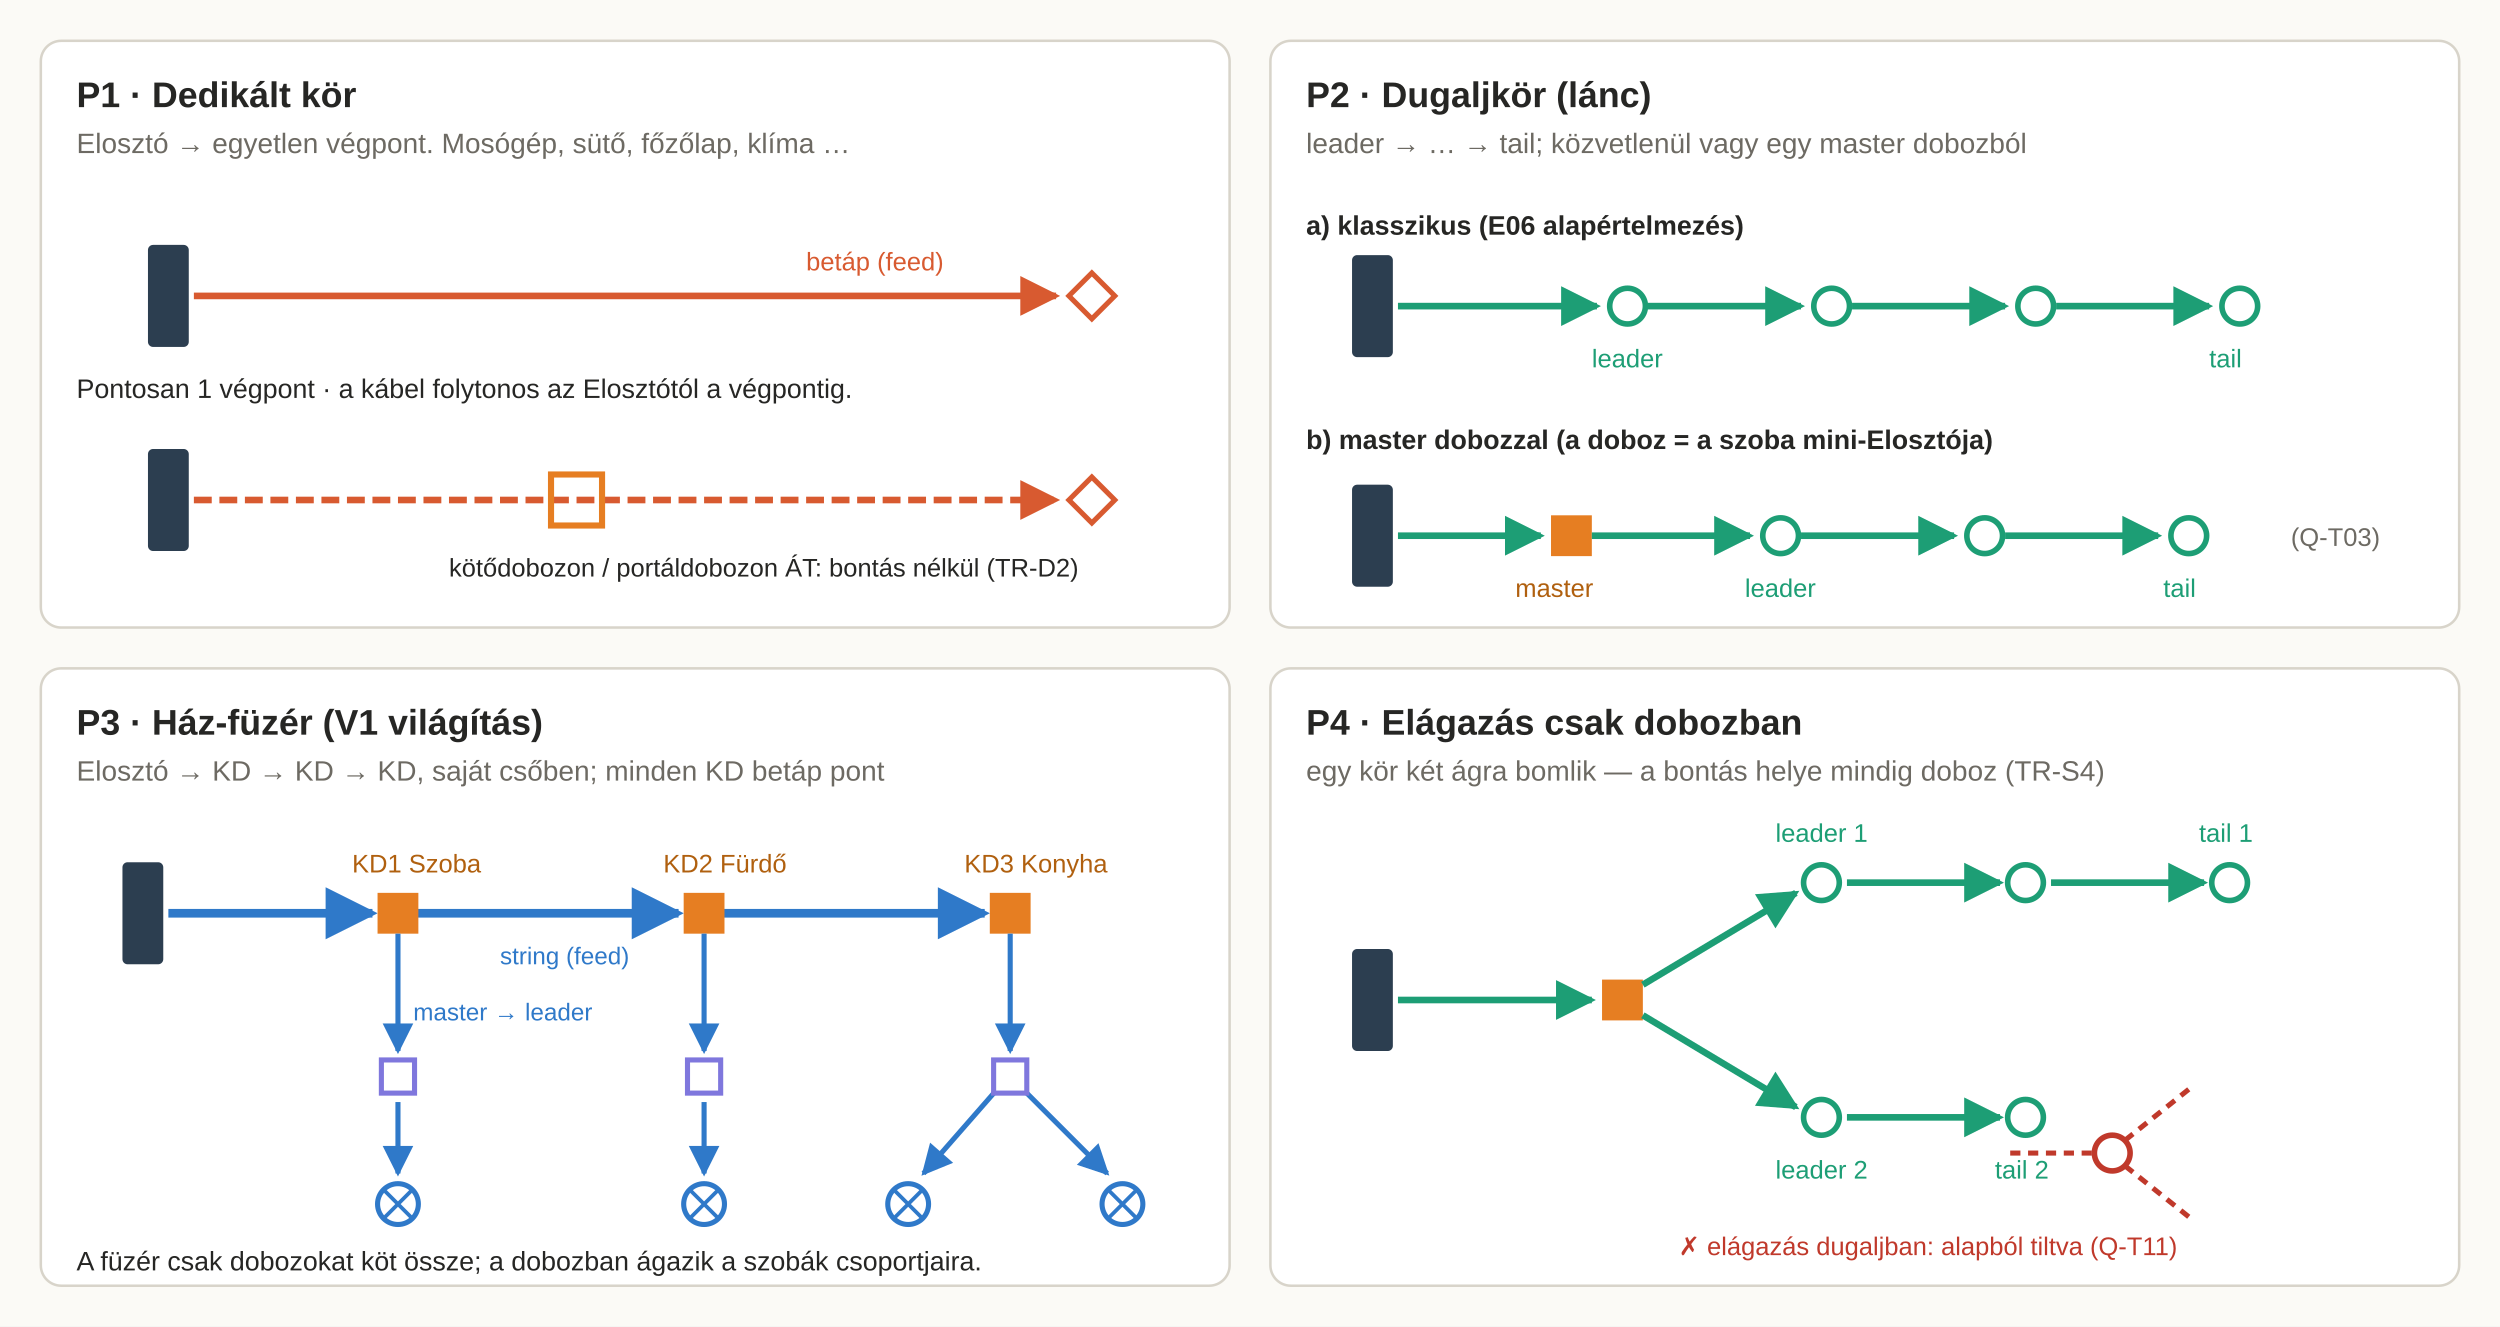
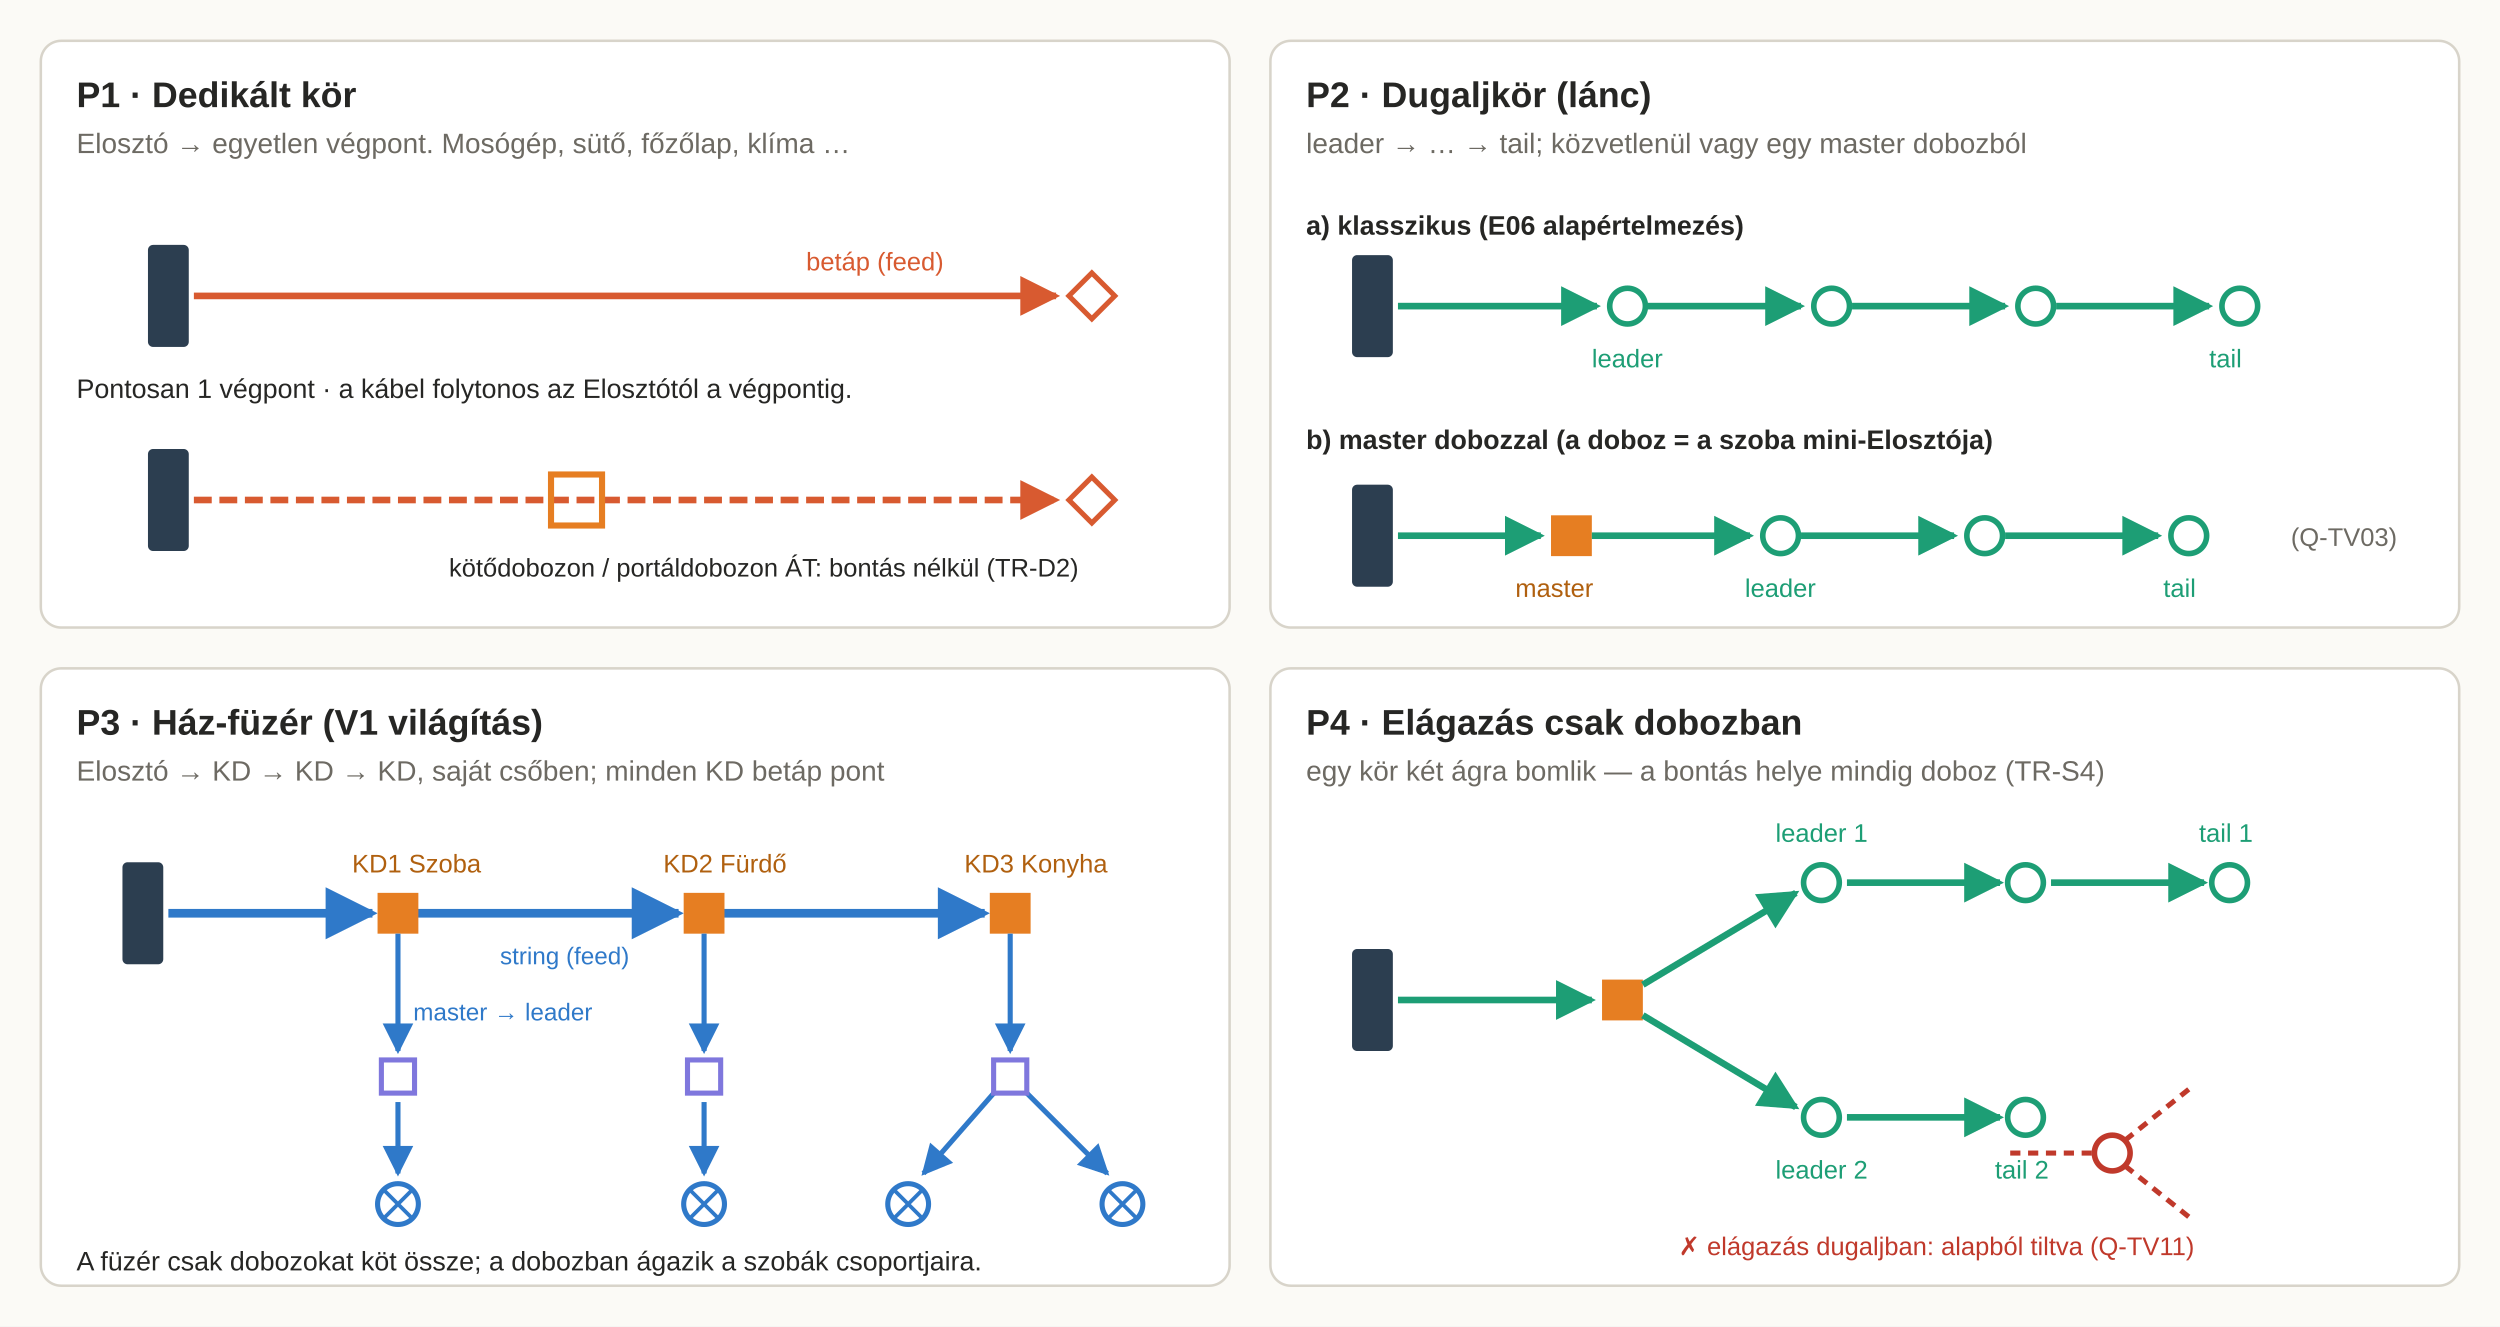
<svg xmlns="http://www.w3.org/2000/svg" viewBox="0 0 980 520" width="980" height="520" font-family="Segoe UI,Arial,sans-serif">
  <defs>
    <g id="B">
      <rect x="-8" y="-20" width="16" height="40" rx="2" fill="#2c3e50" />
    </g>
    <g id="soc">
      <circle r="7" fill="#fff" stroke="#1d9e75" stroke-width="2.2" />
    </g>
    <g id="lmp">
      <circle r="8" fill="#fff" stroke="#2f79c9" stroke-width="2" />
      <path d="M-5.6,-5.6 L5.6,5.6 M5.6,-5.6 L-5.6,5.6" stroke="#2f79c9" stroke-width="1.5" />
    </g>
    <g id="swi">
      <rect x="-6.5" y="-6.5" width="13" height="13" fill="#fff" stroke="#7f77dd" stroke-width="2" />
    </g>
    <g id="ded">
      <path d="M0,-9 l9,9 l-9,9 l-9,-9 z" fill="#fff" stroke="#d85a30" stroke-width="2" />
    </g>
    <g id="kd">
      <rect x="-8" y="-8" width="16" height="16" fill="#e67e22" />
    </g>
    <marker id="g" viewBox="0 0 10 10" refX="9" refY="5" markerWidth="6" markerHeight="6" orient="auto">
      <path d="M0,0 L10,5 L0,10 z" fill="#1d9e75" />
    </marker>
    <marker id="b" viewBox="0 0 10 10" refX="9" refY="5" markerWidth="6" markerHeight="6" orient="auto">
      <path d="M0,0 L10,5 L0,10 z" fill="#2f79c9" />
    </marker>
    <marker id="r" viewBox="0 0 10 10" refX="9" refY="5" markerWidth="6" markerHeight="6" orient="auto">
      <path d="M0,0 L10,5 L0,10 z" fill="#d85a30" />
    </marker>
  </defs>
  <rect width="980" height="520" fill="#fbfaf6" />
  <g transform="translate(16,16)">
    <rect width="466" height="230" rx="8" fill="#fff" stroke="#d8d4ca" />
    <text x="14" y="26" font-size="14" font-weight="700" fill="#262624">P1 · Dedikált kör</text>
    <text x="14" y="44" font-size="11" fill="#6d6a63">Elosztó → egyetlen végpont. Mosógép, sütő, főzőlap, klíma …</text>
    <use href="#B" x="50" y="100" />
    <path d="M60,100 H398" stroke="#d85a30" stroke-width="2.6" marker-end="url(#r)" />
    <use href="#ded" x="412" y="100" />
    <text x="300" y="90" font-size="10" fill="#d85a30">betáp (feed)</text>
    <use href="#B" x="50" y="180" />
    <path d="M60,180 H398" stroke="#d85a30" stroke-width="2.6" stroke-dasharray="7 3" marker-end="url(#r)" />
    <rect x="200" y="170" width="20" height="20" fill="none" stroke="#e67e22" stroke-width="2.4" />
    <use href="#ded" x="412" y="180" />
    <text x="160" y="210" font-size="10" fill="#262624">kötődobozon / portáldobozon ÁT: bontás nélkül (TR-D2)</text>
    <text x="14" y="140" font-size="10.5" fill="#262624">Pontosan 1 végpont · a kábel folytonos az Elosztótól a végpontig.</text>
  </g>
  <g transform="translate(498,16)">
    <rect width="466" height="230" rx="8" fill="#fff" stroke="#d8d4ca" />
    <text x="14" y="26" font-size="14" font-weight="700" fill="#262624">P2 · Dugaljkör (lánc)</text>
    <text x="14" y="44" font-size="11" fill="#6d6a63">leader → … → tail; közvetlenül vagy egy master dobozból</text>
    <text x="14" y="76" font-size="10.5" font-weight="600" fill="#262624">a) klasszikus (E06 alapértelmezés)</text>
    <use href="#B" x="40" y="104" />
    <path d="M50,104 H128" stroke="#1d9e75" stroke-width="2.6" marker-end="url(#g)" />
    <use href="#soc" x="140" y="104" />
    <path d="M148,104 H208" stroke="#1d9e75" stroke-width="2.6" marker-end="url(#g)" />
    <use href="#soc" x="220" y="104" />
    <path d="M228,104 H288" stroke="#1d9e75" stroke-width="2.6" marker-end="url(#g)" />
    <use href="#soc" x="300" y="104" />
    <path d="M308,104 H368" stroke="#1d9e75" stroke-width="2.6" marker-end="url(#g)" />
    <use href="#soc" x="380" y="104" />
    <g font-size="10" fill="#1d9e75">
      <text x="126" y="128">leader</text>
      <text x="368" y="128">tail</text>
    </g>
    <text x="14" y="160" font-size="10.5" font-weight="600" fill="#262624">b) master dobozzal (a doboz = a szoba mini-Elosztója)</text>
    <use href="#B" x="40" y="194" />
    <path d="M50,194 H106" stroke="#1d9e75" stroke-width="2.6" marker-end="url(#g)" />
    <use href="#kd" x="118" y="194" />
    <path d="M126,194 H188" stroke="#1d9e75" stroke-width="2.6" marker-end="url(#g)" />
    <use href="#soc" x="200" y="194" />
    <path d="M208,194 H268" stroke="#1d9e75" stroke-width="2.6" marker-end="url(#g)" />
    <use href="#soc" x="280" y="194" />
    <path d="M288,194 H348" stroke="#1d9e75" stroke-width="2.6" marker-end="url(#g)" />
    <use href="#soc" x="360" y="194" />
    <g font-size="10">
      <text x="96" y="218" fill="#b0600f">master</text>
      <text x="186" y="218" fill="#1d9e75">leader</text>
      <text x="350" y="218" fill="#1d9e75">tail</text>
    </g>
-     <text x="400" y="198" font-size="10" fill="#6d6a63">(Q-T03)</text>
+     <text x="400" y="198" font-size="10" fill="#6d6a63">(Q-TV03)</text>
  </g>
  <g transform="translate(16,262)">
    <rect width="466" height="242" rx="8" fill="#fff" stroke="#d8d4ca" />
    <text x="14" y="26" font-size="14" font-weight="700" fill="#262624">P3 · Ház-füzér (V1 világítás)</text>
    <text x="14" y="44" font-size="11" fill="#6d6a63">Elosztó → KD → KD → KD, saját csőben; minden KD betáp pont</text>
    <use href="#B" x="40" y="96" />
    <g stroke="#2f79c9" stroke-width="3.4" fill="none">
      <path d="M50,96 H130" marker-end="url(#b)" />
      <path d="M146,96 H250" marker-end="url(#b)" />
      <path d="M266,96 H370" marker-end="url(#b)" />
    </g>
    <use href="#kd" x="140" y="96" />
    <use href="#kd" x="260" y="96" />
    <use href="#kd" x="380" y="96" />
    <g font-size="10" fill="#b0600f">
      <text x="122" y="80">KD1 Szoba</text>
      <text x="244" y="80">KD2 Fürdő</text>
      <text x="362" y="80">KD3 Konyha</text>
    </g>
    <text x="180" y="116" font-size="9.5" fill="#2f79c9">string (feed)</text>
    <g stroke="#2f79c9" stroke-width="2" fill="none">
      <path d="M140,104 V150" marker-end="url(#b)" />
      <path d="M140,170 V198" marker-end="url(#b)" />
      <path d="M260,104 V150" marker-end="url(#b)" />
      <path d="M260,170 V198" marker-end="url(#b)" />
      <path d="M380,104 V150" marker-end="url(#b)" />
      <path d="M386,166 L418,198" marker-end="url(#b)" />
      <path d="M374,166 L346,198" marker-end="url(#b)" />
    </g>
    <use href="#swi" x="140" y="160" />
    <use href="#lmp" x="140" y="210" />
    <use href="#swi" x="260" y="160" />
    <use href="#lmp" x="260" y="210" />
    <use href="#swi" x="380" y="160" />
    <use href="#lmp" x="340" y="210" />
    <use href="#lmp" x="424" y="210" />
    <text x="146" y="138" font-size="9.5" fill="#2f79c9">master → leader</text>
    <text x="14" y="236" font-size="10.5" fill="#262624">A füzér csak dobozokat köt össze; a dobozban ágazik a szobák csoportjaira.</text>
  </g>
  <g transform="translate(498,262)">
    <rect width="466" height="242" rx="8" fill="#fff" stroke="#d8d4ca" />
    <text x="14" y="26" font-size="14" font-weight="700" fill="#262624">P4 · Elágazás csak dobozban</text>
    <text x="14" y="44" font-size="11" fill="#6d6a63">egy kör két ágra bomlik — a bontás helye mindig doboz (TR-S4)</text>
    <use href="#B" x="40" y="130" />
    <path d="M50,130 H126" stroke="#1d9e75" stroke-width="2.6" marker-end="url(#g)" />
    <use href="#kd" x="138" y="130" />
    <g stroke="#1d9e75" stroke-width="2.6" fill="none">
      <path d="M146,124 L206,88" marker-end="url(#g)" />
      <path d="M226,84 H286" marker-end="url(#g)" />
      <path d="M306,84 H366" marker-end="url(#g)" />
      <path d="M146,136 L206,172" marker-end="url(#g)" />
      <path d="M226,176 H286" marker-end="url(#g)" />
    </g>
    <use href="#soc" x="216" y="84" />
    <use href="#soc" x="296" y="84" />
    <use href="#soc" x="376" y="84" />
    <use href="#soc" x="216" y="176" />
    <use href="#soc" x="296" y="176" />
    <g font-size="10" fill="#1d9e75">
      <text x="198" y="68">leader 1</text>
      <text x="364" y="68">tail 1</text>
      <text x="198" y="200">leader 2</text>
      <text x="284" y="200">tail 2</text>
    </g>
    <g transform="translate(330,150)">
      <circle cx="0" cy="40" r="7" fill="#fff" stroke="#c0392b" stroke-width="2.2" />
      <path d="M-40,40 H-8 M5,35 L30,15 M5,45 L30,65" stroke="#c0392b" stroke-width="2" stroke-dasharray="4 3" fill="none" />
-       <text x="-170" y="80" font-size="10" fill="#c0392b">✗ elágazás dugaljban: alapból tiltva (Q-T11)</text>
+       <text x="-170" y="80" font-size="10" fill="#c0392b">✗ elágazás dugaljban: alapból tiltva (Q-TV11)</text>
    </g>
  </g>
</svg>
